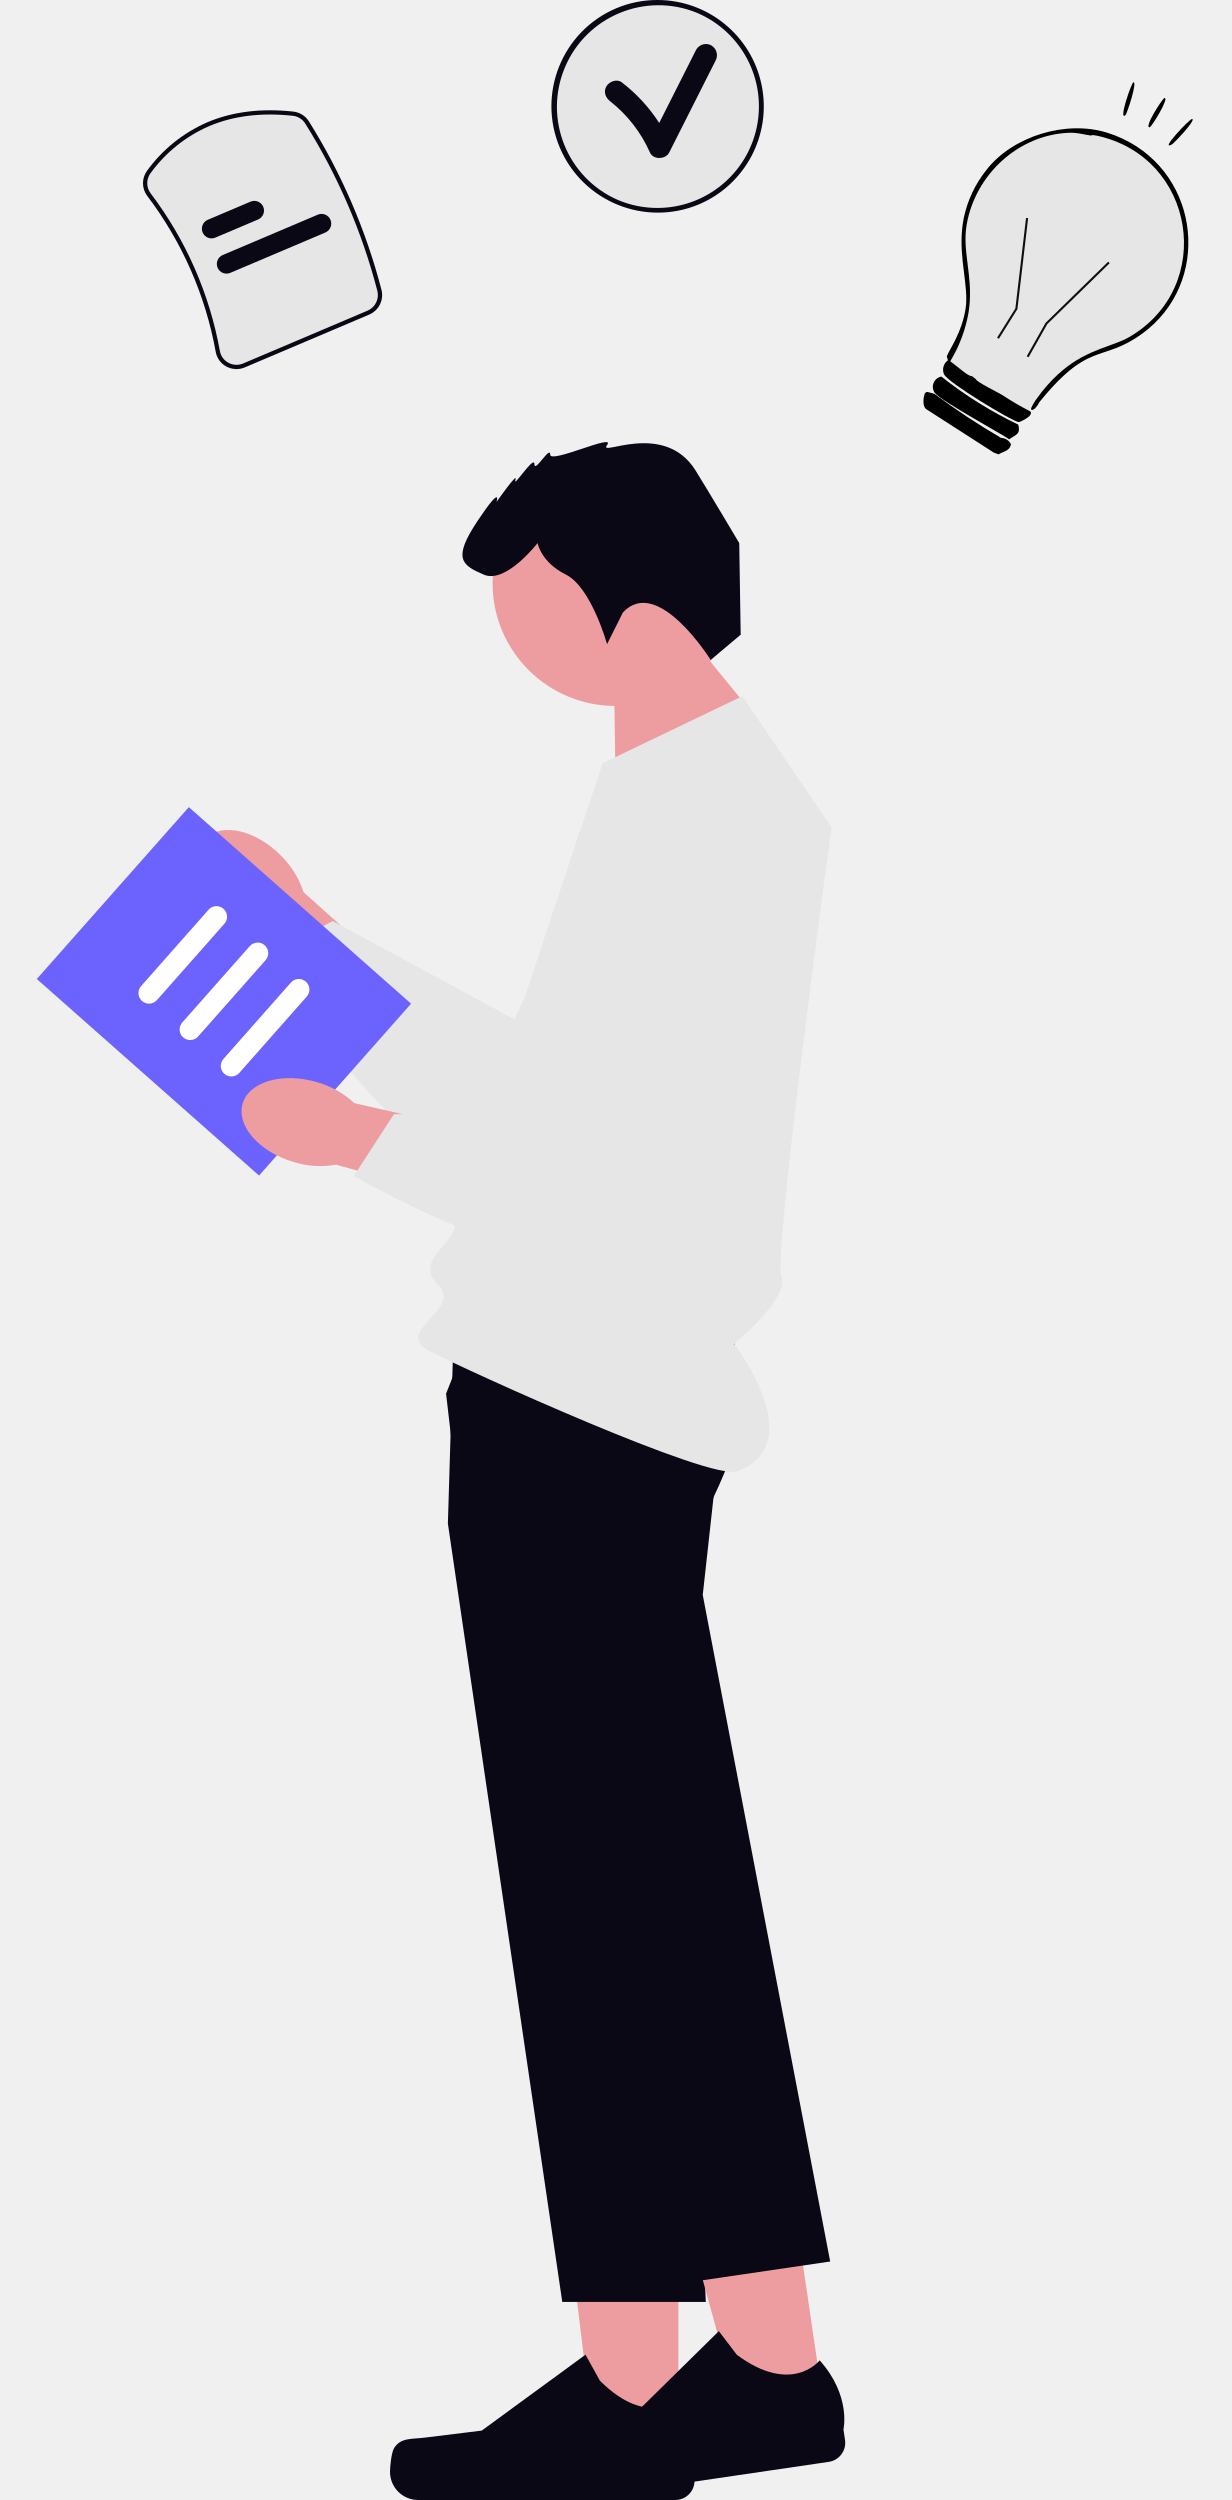
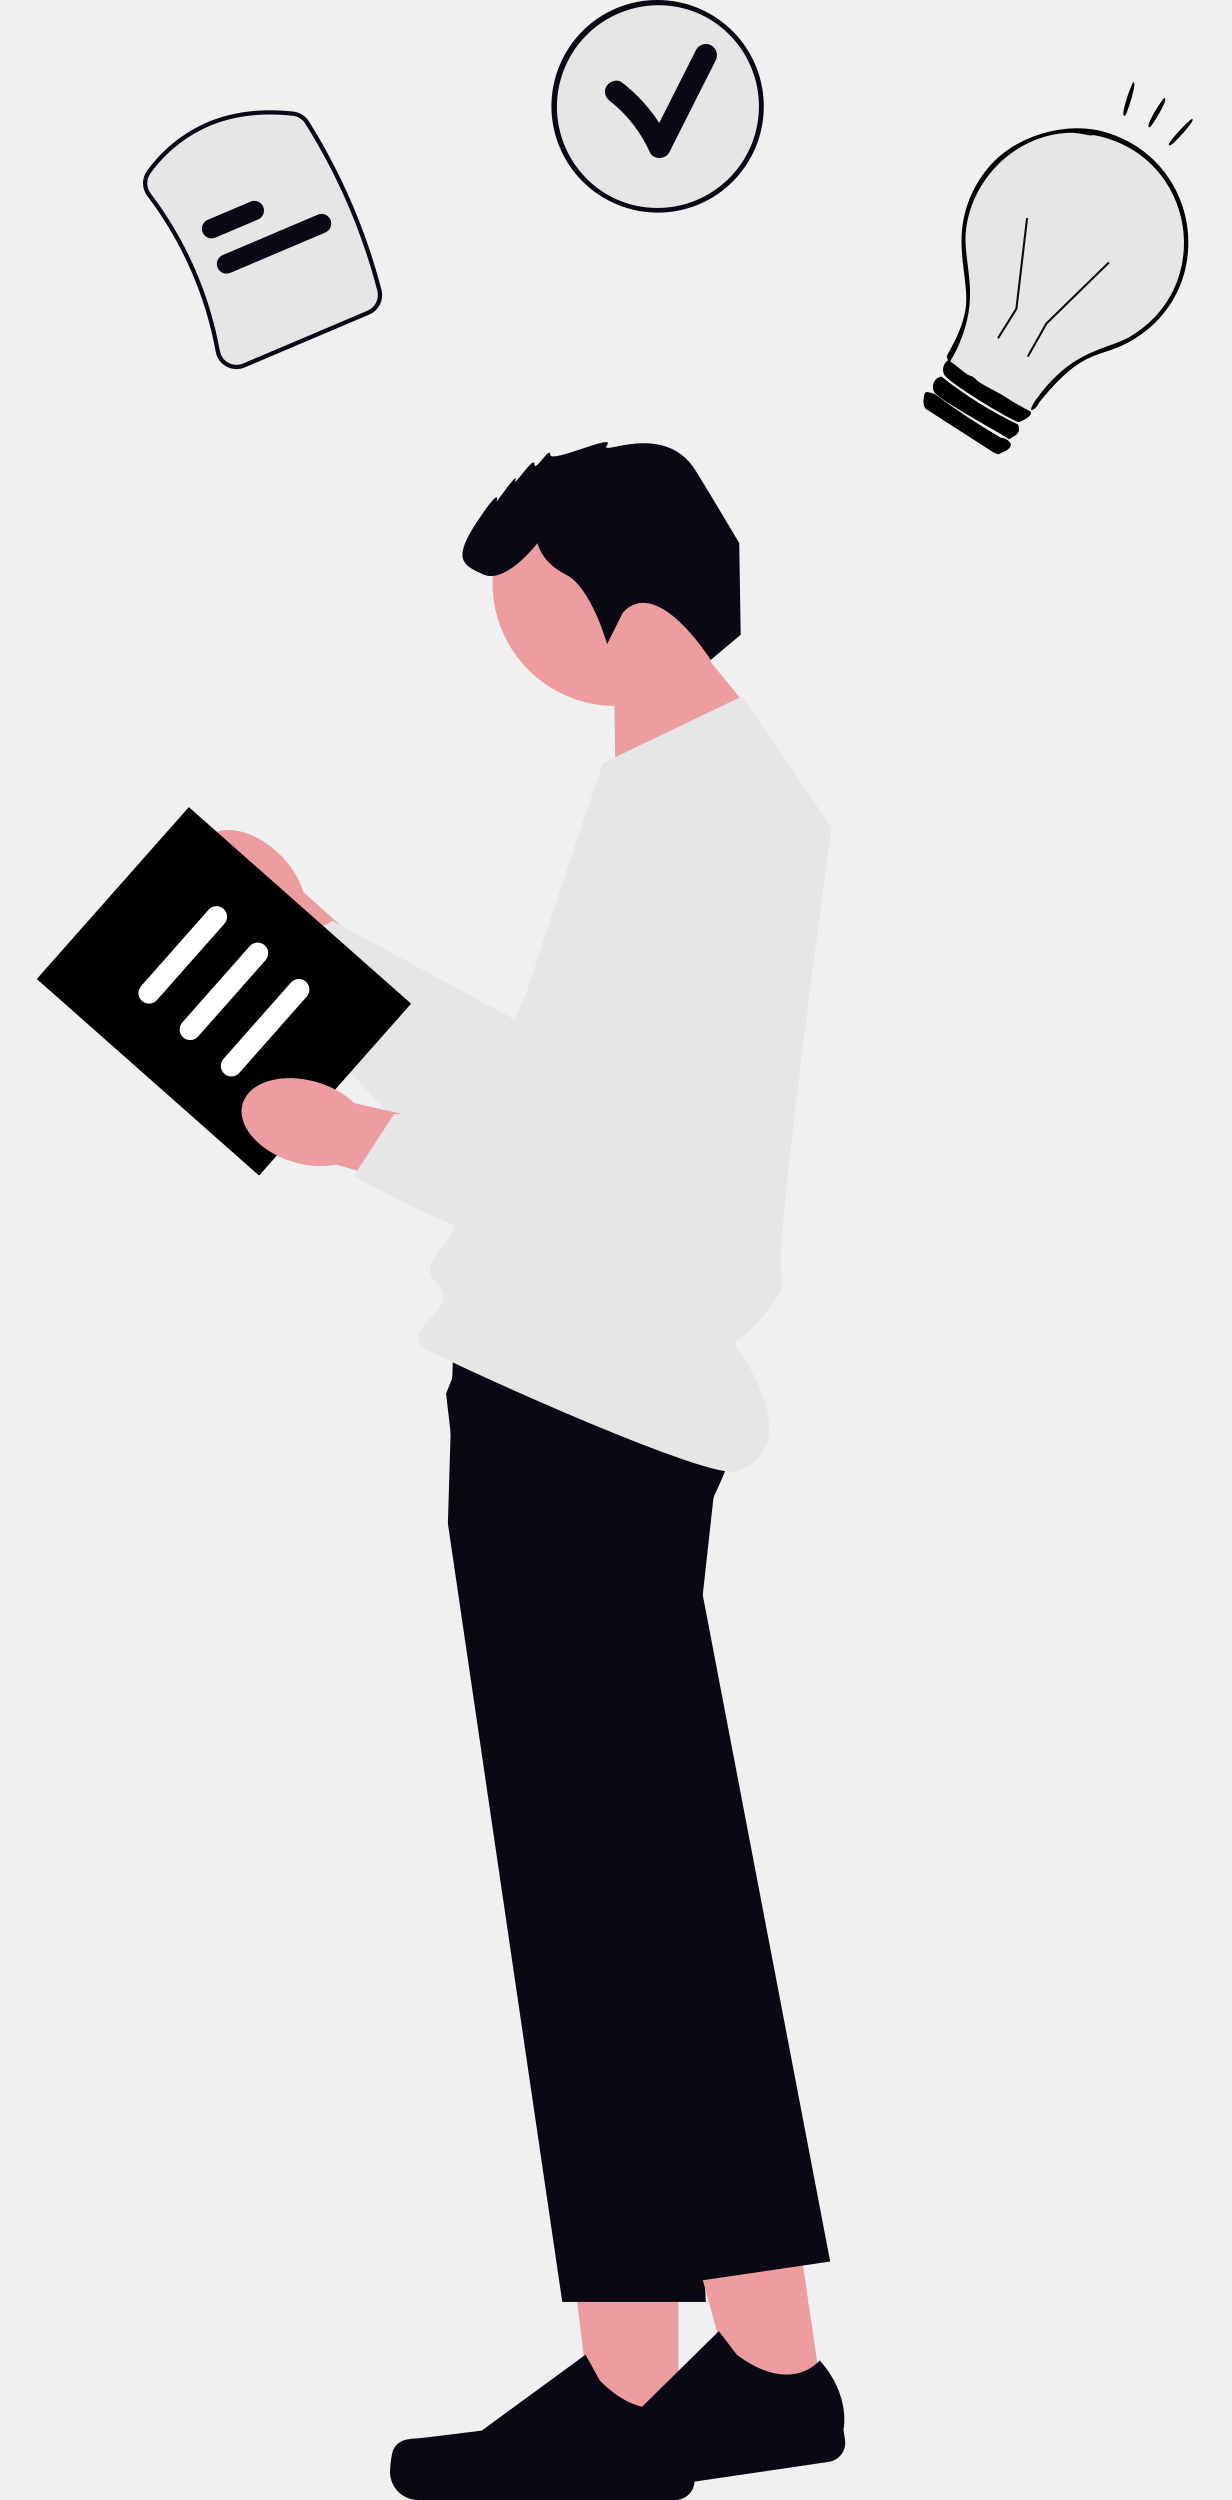
<svg xmlns="http://www.w3.org/2000/svg" width="394.273" height="800.22" viewBox="0 0 394.273 800.22">
  <g transform="translate(-872.203 -226.154)">
    <g transform="translate(872.203 367.667)">
      <path d="M175.593,196.85c-8.1-8.243-18.918-10.745-24.162-5.589s-2.93,16.015,5.174,24.259a28.921,28.921,0,0,0,11.5,7.363l34.759,34.491L218.7,240.717l-35.948-32.233a28.922,28.922,0,0,0-7.165-11.634Z" transform="translate(-85.591 -64.425)" fill="#ed9da0" />
      <path d="M190.123,176.294l-36.444,80.849-58.2-31.5L74.656,236.7s47.573,79.534,80.147,70.48S245.219,216.027,234.8,190.69s-44.675-14.4-44.675-14.4Z" transform="translate(11.042 -72.339)" fill="#e6e6e6" />
      <path d="M133.294,561.156l-26.574,0-12.64-102.5,39.22,0Z" transform="translate(83.851 81.622)" fill="#ed9da0" />
      <path d="M91.358,535.312h0c-.827,1.393-1.264,5.891-1.264,7.512h0a9.019,9.019,0,0,0,9.019,9.019h82.295a6.153,6.153,0,0,0,6.153-6.153v-3.426s4.071-10.3-4.311-22.99c0,0-10.417,9.938-25.983-5.628l-4.59-8.316-33.227,24.3L101.033,531.9c-4.029.5-7.6-.077-9.674,3.414Z" transform="translate(34.743 106.863)" fill="#090814" />
      <path d="M78.076,196.252l-.536-35.841,22.1-13.779,24.033,29.4Z" transform="translate(118.96 -87.109)" fill="#ed9da0" />
      <ellipse cx="39.308" cy="39.308" rx="39.308" ry="39.308" transform="translate(157.66 5.838)" fill="#ed9da0" />
      <path d="M80.156,353.527,116.773,602.7h45.941l-6.109-142.236-3.215-74.789,9.324-35.6a159,159,0,0,0,7.832-17.5c4.037-10.824,7.225-23.8,2.492-29.955-1.742-2.269-6.27-3.948-12.423-5.2a128.547,128.547,0,0,0-12.861-1.831c-27.168-2.688-65.813-1.009-65.813-1.009L80.959,327l-.545,18.1-.259,8.422Z" transform="translate(63.204 -7.383)" fill="#090814" />
      <path d="M117.409,552.864l-26.29,3.863L63.7,457.156l38.8-5.7Z" transform="translate(146.545 77.728)" fill="#ed9da0" />
      <path d="M59.823,539.021h0c-.616,1.5-.394,6.012-.158,7.616h0A9.019,9.019,0,0,0,69.9,554.248l81.42-11.97a6.153,6.153,0,0,0,5.192-6.982l-.5-3.39s2.53-10.78-7.609-22.118c0,0-8.861,11.348-26.525-1.788l-5.751-7.559L86.79,529.314,68.9,534.236c-3.914,1.077-7.532,1.03-9.075,4.785h0Z" transform="translate(113.969 104.218)" fill="#090814" />
      <path d="M62.55,314.142,67.573,357.4l27.39,91.145L140.05,598.6l45.448-6.679L144.709,378.56l4.039-36.585s1.315-3.637,2.823-8.961c2.993-10.533,6.746-27.685,2.617-36.435a10.229,10.229,0,0,0-2.123-3.057c-1.624-1.575-4.925-2.532-9.348-3.039-18.486-2.089-56.556,3.886-73.5,6.82l-6.67,16.839Z" transform="translate(80.233 -9.554)" fill="#090814" />
      <path d="M165.935,160.791,121.28,182.226S73.945,322.443,73.945,329.588s-13.4,11.61-5.359,19.648S53.626,364.082,66.018,370.5s89.7,41.54,98.295,38.373c23.708-8.735-1-40.831-1-40.831s17.809-14.342,15.13-21.487,16.076-143.79,16.076-143.79l-28.579-41.976Z" transform="translate(71.647 -79.452)" fill="#e6e6e6" />
      <path d="M128.77,162.561l-5.056,10.112s-5.056-18.2-13.145-22.246-9.1-10.112-9.1-10.112-10.112,13.145-17.19,10.112-10.112-5.056-2.022-17.19,6.067-6.067,6.067-6.067,7.078-10.112,6.067-7.078,6.067-8.089,6.067-5.056,5.056-6.067,5.056-3.033,21.234-7.078,18.2-3.033,18.2-8.089,28.313,8.089c3.681,5.889,13.994,23.257,13.994,23.257l.468,29.325-9.608,8.088s-16.989-27.3-28.111-15.167Z" transform="translate(70.598 -108)" fill="#090814" />
      <g transform="translate(0 137.646) rotate(-19)">
-         <path d="M110.7,82.656,46.78,118.834,0,36.178,63.923,0Z" fill="#6c63ff" />
+         <path d="M110.7,82.656,46.78,118.834,0,36.178,63.923,0Z" fill="currentColor" />
        <rect width="39.386" height="6.768" rx="3.384" transform="matrix(0.87, -0.493, 0.493, 0.87, 27.887, 50.857)" fill="#fff" />
        <rect width="39.386" height="6.768" rx="3.384" transform="matrix(0.87, -0.493, 0.493, 0.87, 36.553, 66.17)" fill="#fff" />
        <rect width="39.386" height="6.768" rx="3.384" transform="matrix(0.87, -0.493, 0.493, 0.87, 45.219, 81.483)" fill="#fff" />
      </g>
      <path d="M155.04,241.441c-11.082-3.274-21.755-.21-23.838,6.843s5.213,15.423,16.3,18.7a28.92,28.92,0,0,0,13.632.853l47.132,13.28,5.76-22.25-47.075-10.729a28.923,28.923,0,0,0-11.911-6.693Z" transform="translate(-53.527 -36.549)" fill="#ed9da0" />
      <path d="M149.287,195.028l7.387,88.375-66.17.712L77.662,303.889s80.2,46.439,104.284,22.71,34.8-123.581,13.386-140.673S149.287,195.028,149.287,195.028Z" transform="translate(35.591 -68.991)" fill="#e6e6e6" />
    </g>
    <g transform="matrix(0.848, 0.53, -0.53, 0.848, 1214.149, 238.21)">
      <path d="M71.964,35.982a43.659,43.659,0,0,1-.7,7.784,38.227,38.227,0,0,1-3.782,9.377c-3.2,5.684-6.631,7.806-9.451,13.372-.485.375-.984.712-1.491,1.043-1.013.654-1.124,3.855-2.2,4.406-.007.007-.015.007-.022.015a4.069,4.069,0,0,0-.558,1.851v.015c-.543,3.18-1.013,9.649-1.557,13.475-.073.463-.14.889-.213,1.263-.184,1.013-.374,1.66-.587,1.74-2.622,1.013-3.738-.375-6.609,0-1.542.206-9.414,1.469-11.015,1.469-4.545,0-7.005-1.549-10.684-3.209-.257-.11-.514-.228-.786-.345-.1-.037-.183-.081-.279-.117-1.057-.448-2.056-11.742-3.047-16.016a.027.027,0,0,1-.007-.022c-.206-.889-.411-1.469-.617-1.586l-.154-.088c-.654-.375-1.292-.786-1.917-1.212C12.506,62.895,5.2,56.9,1.593,47.1A41.3,41.3,0,0,1,0,35.982a35.982,35.982,0,1,1,71.963,0Z" transform="translate(0.542 19.347)" fill="#e6e6e6" />
      <path d="M71.808,45.178a38.23,38.23,0,0,1-3.782,9.377c-3.2,5.684-6.631,7.806-9.451,13.372C56.7,71.635,55.1,76.871,54.008,85.7c-.066.521.073,1.116,0,1.63-.169,1.138.037.933-.654,1.961-.316.176-.507-.073-.609-.558a15.332,15.332,0,0,1-.044-3.686,48.542,48.542,0,0,1,1.6-9.789v-.015c.176-.639.367-1.256.558-1.85,3.4-10.354,9.671-15.046,12.513-20.466C82.3,24.521,54.713-7.187,24.327,3.843c-1.63.595-1.542.94-1.63.984-2.284.991-4.141,1.425-6.359,2.93C2.87,16.921-1.962,35.051,4.111,49.987,7.4,58.072,14.289,62.632,18.746,71.819q.4.8.771,1.674a.027.027,0,0,0,.007.022,44.893,44.893,0,0,1,3.327,16.133c.007.1.015.191.015.286.264.022.521.037.771.059,3.9.338,6.425.962,7.733.286l1.439.147c.477.668,8.5-.147,9.781-.162h.33a89.411,89.411,0,0,0,9.612-.272c.162-.015.33-.037.492-.059a.859.859,0,0,1,.654.984c.1.925-1.432,3.605-1.953,3.907-1.505.881-26.032,1.329-28.374-.323a3.68,3.68,0,0,1-1.3-4.4c-.044-.206-.947-.793-.984-.984-.44-2.5.081-8.834-2.93-15.979a19.281,19.281,0,0,0-1.307-2.533c-3.782-6.3-11.088-12.293-14.694-22.1A36.662,36.662,0,0,1,.2,32.055C1.5,18.25,13.408,4.665,26.772,1.236c27.97-7.182,51.586,18.182,45.036,43.942Z" transform="translate(0 17.935)" fill="#010001" />
      <path d="M30.1,0c2.327,2.214,1.084,2.963,0,5.544-1.368-.308-24.783,1.189-28.045,0A3.323,3.323,0,0,1,1.077,0,130.745,130.745,0,0,0,30.1,0Z" transform="translate(21.976 113.522)" fill="#010001" />
      <path d="M31.96.652c.916,2.037-.837,3.287-1.631,4.892L28.7,5.87,2.937,5.544C1.382,5.245.4,3.073,0,1.631A.963.963,0,0,1,.491.652L2.61,0a231.725,231.725,0,0,0,25.6.652A3.726,3.726,0,0,1,31.96.652Z" transform="translate(21.42 119.392)" fill="#010001" />
      <path d="M13.127,37.7h-.676V26.656L0,.289.611,0,13.127,26.5Z" transform="translate(19.116 55.812)" fill="#0f0f10" />
      <path d="M.319.057C1.7-.884,1.722,10.134,1.3,10.492-.312,11.848-.143.372.319.057Z" transform="translate(36.017 0)" fill="#010001" />
      <path d="M.058.033c1.084-.7,3.586,9.732,3.424,10.272C2.56,13.377-.453.361.058.033Z" transform="translate(25.191 1.002)" fill="#010001" />
      <path d="M2.107.008C3.4-.331,1.224,9.81.966,10.281-1.479,14.729,1.405.193,2.107.008Z" transform="translate(45.316 1.027)" fill="#010001" />
      <path d="M.554,39.489,0,27.217l.012-.047L6.621,0l.657.16L.68,27.283l.549,12.176Z" transform="translate(42.213 54.04)" fill="#0f0f10" />
    </g>
    <g transform="translate(926.582 238.21) rotate(19)">
      <path d="M50.067,75.54H6.839a6.117,6.117,0,0,1-4.8-2.314A5.992,5.992,0,0,1,.862,68.135,117.592,117.592,0,0,0,.186,13.346a6.065,6.065,0,0,1,2.8-6.711c15.659-9.115,32.381-8.837,49.7.829a6.133,6.133,0,0,1,3.117,4.4,192.416,192.416,0,0,1,.33,58.418,6.1,6.1,0,0,1-6.063,5.262Z" transform="translate(0.962 40.839) rotate(-42)" fill="#e6e6e6" />
      <path d="M17.971,6.2H3.1A3.1,3.1,0,0,1,3.1,0H17.971a3.1,3.1,0,1,1,0,6.2Z" transform="translate(28.144 53.247) rotate(-42)" fill="#090814" />
      <path d="M36.153,6.2H3.1A3.1,3.1,0,1,1,3.1,0H36.153a3.1,3.1,0,1,1,0,6.2Z" transform="translate(36.341 62.351) rotate(-42)" fill="#090814" />
      <path d="M7.507,76.9a6.761,6.761,0,0,1-5.324-2.571,6.632,6.632,0,0,1-1.3-5.665A117.051,117.051,0,0,0,3.762,41.388a117.055,117.055,0,0,0-3.553-27.2,6.744,6.744,0,0,1,3.11-7.463A47.006,47.006,0,0,1,27.158,0C35.791,0,44.72,2.54,53.7,7.55a6.766,6.766,0,0,1,3.456,4.88,192.879,192.879,0,0,1,.331,58.627A6.784,6.784,0,0,1,50.766,76.9H7.507ZM27.158,1.359A45.661,45.661,0,0,0,4.006,7.9a5.385,5.385,0,0,0-2.48,5.957A118.413,118.413,0,0,1,5.121,41.372,118.415,118.415,0,0,1,2.206,68.965a5.283,5.283,0,0,0,1.039,4.515A5.411,5.411,0,0,0,7.507,75.54H50.763a5.425,5.425,0,0,0,5.376-4.676,191.528,191.528,0,0,0-.328-58.217A5.417,5.417,0,0,0,53.039,8.74C44.262,3.841,35.557,1.359,27.158,1.359Z" transform="translate(0 39.854) rotate(-42)" fill="#090814" />
    </g>
    <g transform="translate(1048.588 226.154)">
      <g transform="translate(0.771 0.77)">
        <circle cx="33.281" cy="33.281" r="33.281" transform="translate(0 0)" fill="#e6e6e6" />
        <path d="M432.679,54.408a3.6,3.6,0,0,0-4.879,1.279L415.933,79.2a51.547,51.547,0,0,0-12.009-13.023c-1.525-1.178-3.995-.232-4.879,1.279-1.077,1.842-.25,3.7,1.279,4.879a42.929,42.929,0,0,1,12.649,16.329c1.09,2.406,5.02,2.254,6.158,0l14.828-29.375a3.652,3.652,0,0,0-1.279-4.879h0Z" transform="translate(-382.087 -40.614)" fill="#090814" />
      </g>
      <path d="M33.552-.5A34.06,34.06,0,0,1,46.806,64.927,34.06,34.06,0,0,1,20.3,2.176,33.839,33.839,0,0,1,33.552-.5Zm0,66.562A32.52,32.52,0,0,0,46.206,3.6,32.519,32.519,0,0,0,20.9,63.508,32.307,32.307,0,0,0,33.552,66.062Z" transform="translate(0.5 0.5)" fill="#090814" />
    </g>
  </g>
</svg>
